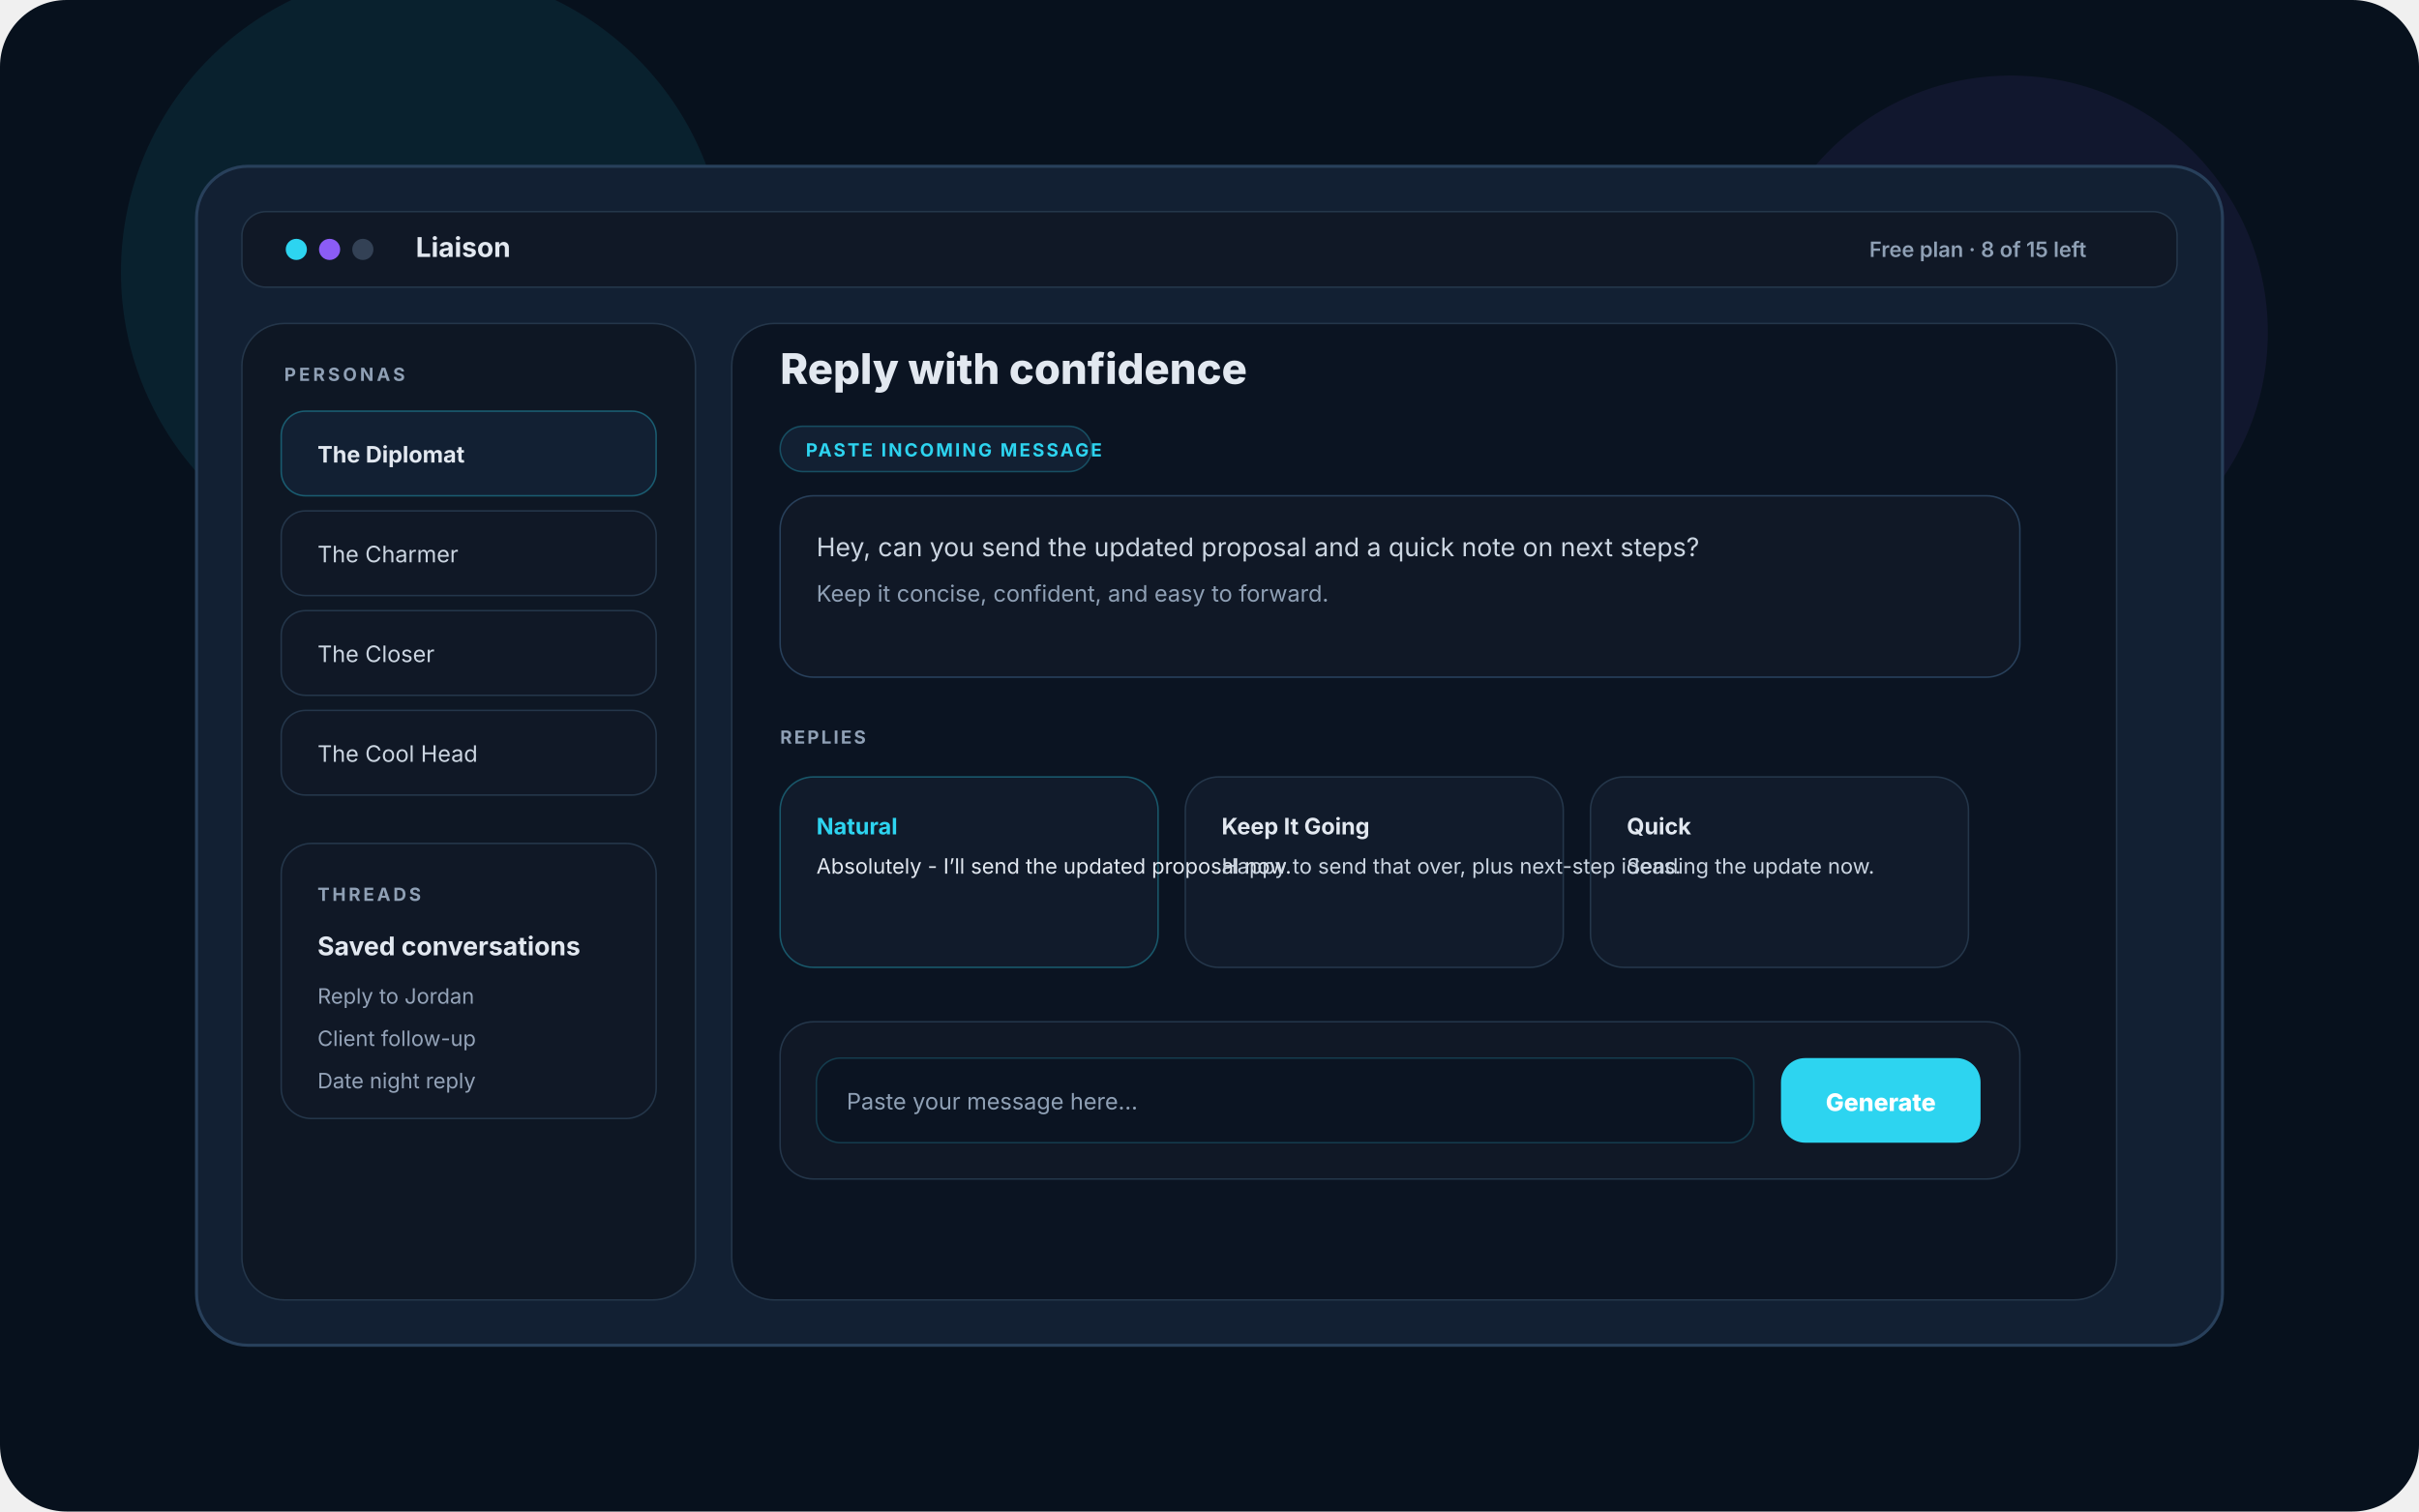
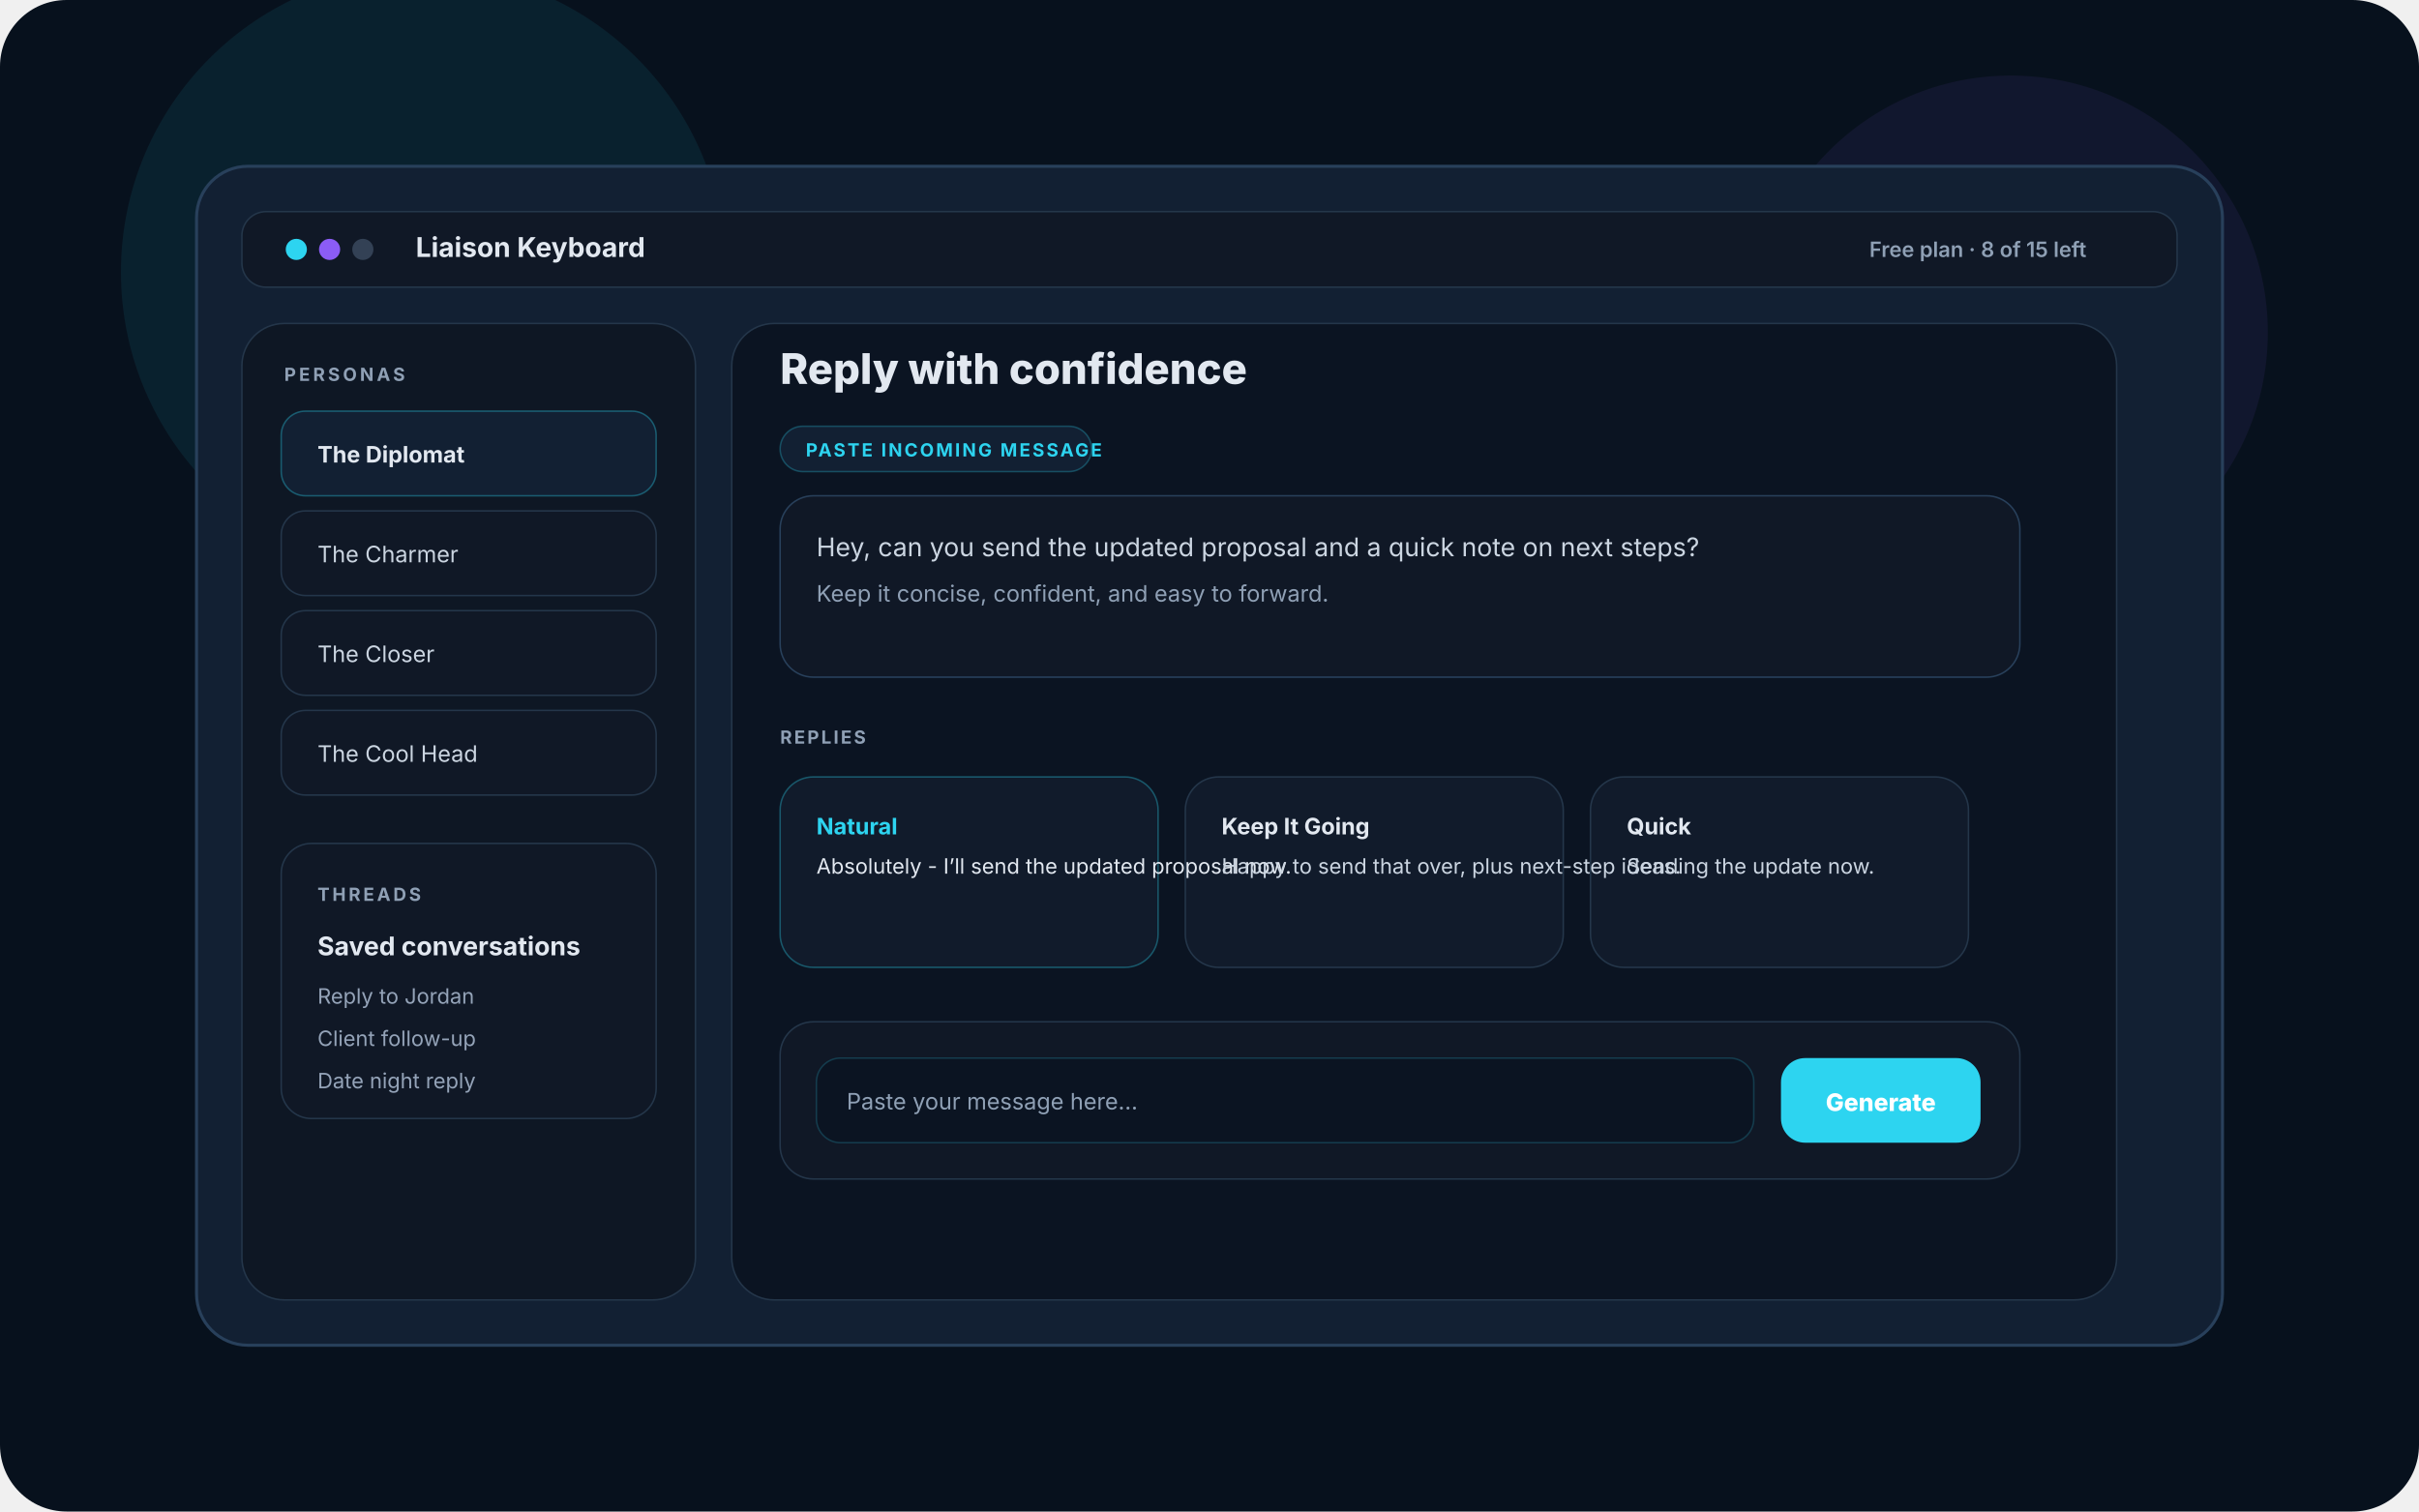
<svg xmlns="http://www.w3.org/2000/svg" viewBox="0 0 1600 1000" role="img" aria-labelledby="t d">
  <defs>
    <linearGradient id="bg" x1="160" y1="60" x2="1440" y2="940">
      <stop offset="0" stop-color="#07111d" />
      <stop offset="1" stop-color="#020617" />
    </linearGradient>
    <linearGradient id="panel" x1="260" y1="120" x2="1340" y2="860">
      <stop offset="0" stop-color="#122033" />
      <stop offset="1" stop-color="#0b1422" />
    </linearGradient>
    <linearGradient id="accent" x1="940" y1="560" x2="1180" y2="780">
      <stop offset="0" stop-color="#2dd4f0" />
      <stop offset="1" stop-color="#8b5cf6" />
    </linearGradient>
  </defs>
  <rect width="1600" height="1000" rx="44" fill="url(#bg)" />
  <circle cx="280" cy="180" r="200" fill="#2dd4f0" fill-opacity=".08" />
  <circle cx="1330" cy="220" r="170" fill="#8b5cf6" fill-opacity=".08" />
  <rect x="130" y="110" width="1340" height="780" rx="34" fill="url(#panel)" stroke="#28405b" stroke-width="2" />
  <rect x="160" y="140" width="1280" height="50" rx="16" fill="#101826" stroke="#24364a" />
  <circle cx="196" cy="165" r="7" fill="#2dd4f0" />
  <circle cx="218" cy="165" r="7" fill="#8b5cf6" />
  <circle cx="240" cy="165" r="7" fill="#334155" />
-   <text x="275" y="170" fill="#e2e8f0" font-family="Inter,Segoe UI,Arial,sans-serif" font-size="18" font-weight="700">Liaison</text>
+   <text x="275" y="170" fill="#e2e8f0" font-family="Inter,Segoe UI,Arial,sans-serif" font-size="18" font-weight="700">Liaison Keyboard</text>
  <text x="1380" y="170" fill="#8fa0b5" font-family="Inter,Segoe UI,Arial,sans-serif" font-size="14" font-weight="600" text-anchor="end">Free plan · 8 of 15 left</text>
  <rect x="160" y="214" width="300" height="646" rx="28" fill="#0e1724" stroke="#24364a" />
  <text x="188" y="252" fill="#8fa0b5" font-family="Inter,Segoe UI,Arial,sans-serif" font-size="12" font-weight="700" letter-spacing="2">PERSONAS</text>
  <rect x="186" y="272" width="248" height="56" rx="16" fill="#122033" stroke="#2dd4f0" stroke-opacity=".35" />
  <text x="210" y="306" fill="#e2e8f0" font-family="Inter,Segoe UI,Arial,sans-serif" font-size="15" font-weight="700">The Diplomat</text>
  <rect x="186" y="338" width="248" height="56" rx="16" fill="#101826" stroke="#24364a" />
  <text x="210" y="372" fill="#cbd5e1" font-family="Inter,Segoe UI,Arial,sans-serif" font-size="15">The Charmer</text>
  <rect x="186" y="404" width="248" height="56" rx="16" fill="#101826" stroke="#24364a" />
  <text x="210" y="438" fill="#cbd5e1" font-family="Inter,Segoe UI,Arial,sans-serif" font-size="15">The Closer</text>
  <rect x="186" y="470" width="248" height="56" rx="16" fill="#101826" stroke="#24364a" />
  <text x="210" y="504" fill="#cbd5e1" font-family="Inter,Segoe UI,Arial,sans-serif" font-size="15">The Cool Head</text>
  <rect x="186" y="558" width="248" height="182" rx="20" fill="#101826" stroke="#24364a" />
  <text x="210" y="596" fill="#8fa0b5" font-family="Inter,Segoe UI,Arial,sans-serif" font-size="12" font-weight="700" letter-spacing="1.8">THREADS</text>
  <text x="210" y="632" fill="#e2e8f0" font-family="Inter,Segoe UI,Arial,sans-serif" font-size="17" font-weight="700">Saved conversations</text>
  <text x="210" y="664" fill="#94a3b8" font-family="Inter,Segoe UI,Arial,sans-serif" font-size="14">Reply to Jordan</text>
  <text x="210" y="692" fill="#94a3b8" font-family="Inter,Segoe UI,Arial,sans-serif" font-size="14">Client follow-up</text>
  <text x="210" y="720" fill="#94a3b8" font-family="Inter,Segoe UI,Arial,sans-serif" font-size="14">Date night reply</text>
  <rect x="484" y="214" width="916" height="646" rx="28" fill="#0b1422" stroke="#24364a" />
  <text x="516" y="254" fill="#e2e8f0" font-family="Inter,Segoe UI,Arial,sans-serif" font-size="28" font-weight="800">Reply with confidence</text>
  <rect x="516" y="282" width="206" height="30" rx="15" fill="#122033" stroke="#2dd4f0" stroke-opacity=".28" />
  <text x="533" y="302" fill="#2dd4f0" font-family="Inter,Segoe UI,Arial,sans-serif" font-size="12" font-weight="700" letter-spacing="1.4">PASTE INCOMING MESSAGE</text>
  <rect x="516" y="328" width="820" height="120" rx="22" fill="#101826" stroke="#28405b" />
  <text x="540" y="368" fill="#cbd5e1" font-family="Inter,Segoe UI,Arial,sans-serif" font-size="17">Hey, can you send the updated proposal and a quick note on next steps?</text>
  <text x="540" y="398" fill="#8fa0b5" font-family="Inter,Segoe UI,Arial,sans-serif" font-size="15">Keep it concise, confident, and easy to forward.</text>
  <text x="516" y="492" fill="#8fa0b5" font-family="Inter,Segoe UI,Arial,sans-serif" font-size="12" font-weight="700" letter-spacing="1.4">REPLIES</text>
  <rect x="516" y="514" width="250" height="126" rx="22" fill="#111b2b" stroke="#2dd4f0" stroke-opacity=".34" />
  <rect x="784" y="514" width="250" height="126" rx="22" fill="#111b2b" stroke="#24364a" />
  <rect x="1052" y="514" width="250" height="126" rx="22" fill="#111b2b" stroke="#24364a" />
  <text x="540" y="552" fill="#2dd4f0" font-family="Inter,Segoe UI,Arial,sans-serif" font-size="15" font-weight="700">Natural</text>
  <text x="540" y="578" fill="#e2e8f0" font-family="Inter,Segoe UI,Arial,sans-serif" font-size="14">Absolutely - I’ll send the updated proposal now.</text>
  <text x="808" y="552" fill="#e2e8f0" font-family="Inter,Segoe UI,Arial,sans-serif" font-size="15" font-weight="700">Keep It Going</text>
  <text x="808" y="578" fill="#cbd5e1" font-family="Inter,Segoe UI,Arial,sans-serif" font-size="14">Happy to send that over, plus next-step ideas.</text>
  <text x="1076" y="552" fill="#e2e8f0" font-family="Inter,Segoe UI,Arial,sans-serif" font-size="15" font-weight="700">Quick</text>
  <text x="1076" y="578" fill="#cbd5e1" font-family="Inter,Segoe UI,Arial,sans-serif" font-size="14">Sending the update now.</text>
  <rect x="516" y="676" width="820" height="104" rx="22" fill="#101826" stroke="#24364a" />
  <rect x="540" y="700" width="620" height="56" rx="16" fill="#0b1422" stroke="#2dd4f0" stroke-opacity=".2" />
  <text x="560" y="734" fill="#8fa0b5" font-family="Inter,Segoe UI,Arial,sans-serif" font-size="15">Paste your message here...</text>
  <rect x="1178" y="700" width="132" height="56" rx="16" fill="url(#accent)" />
  <text x="1244" y="735" fill="#fff" font-family="Inter,Segoe UI,Arial,sans-serif" font-size="16" font-weight="800" text-anchor="middle">Generate</text>
</svg>
